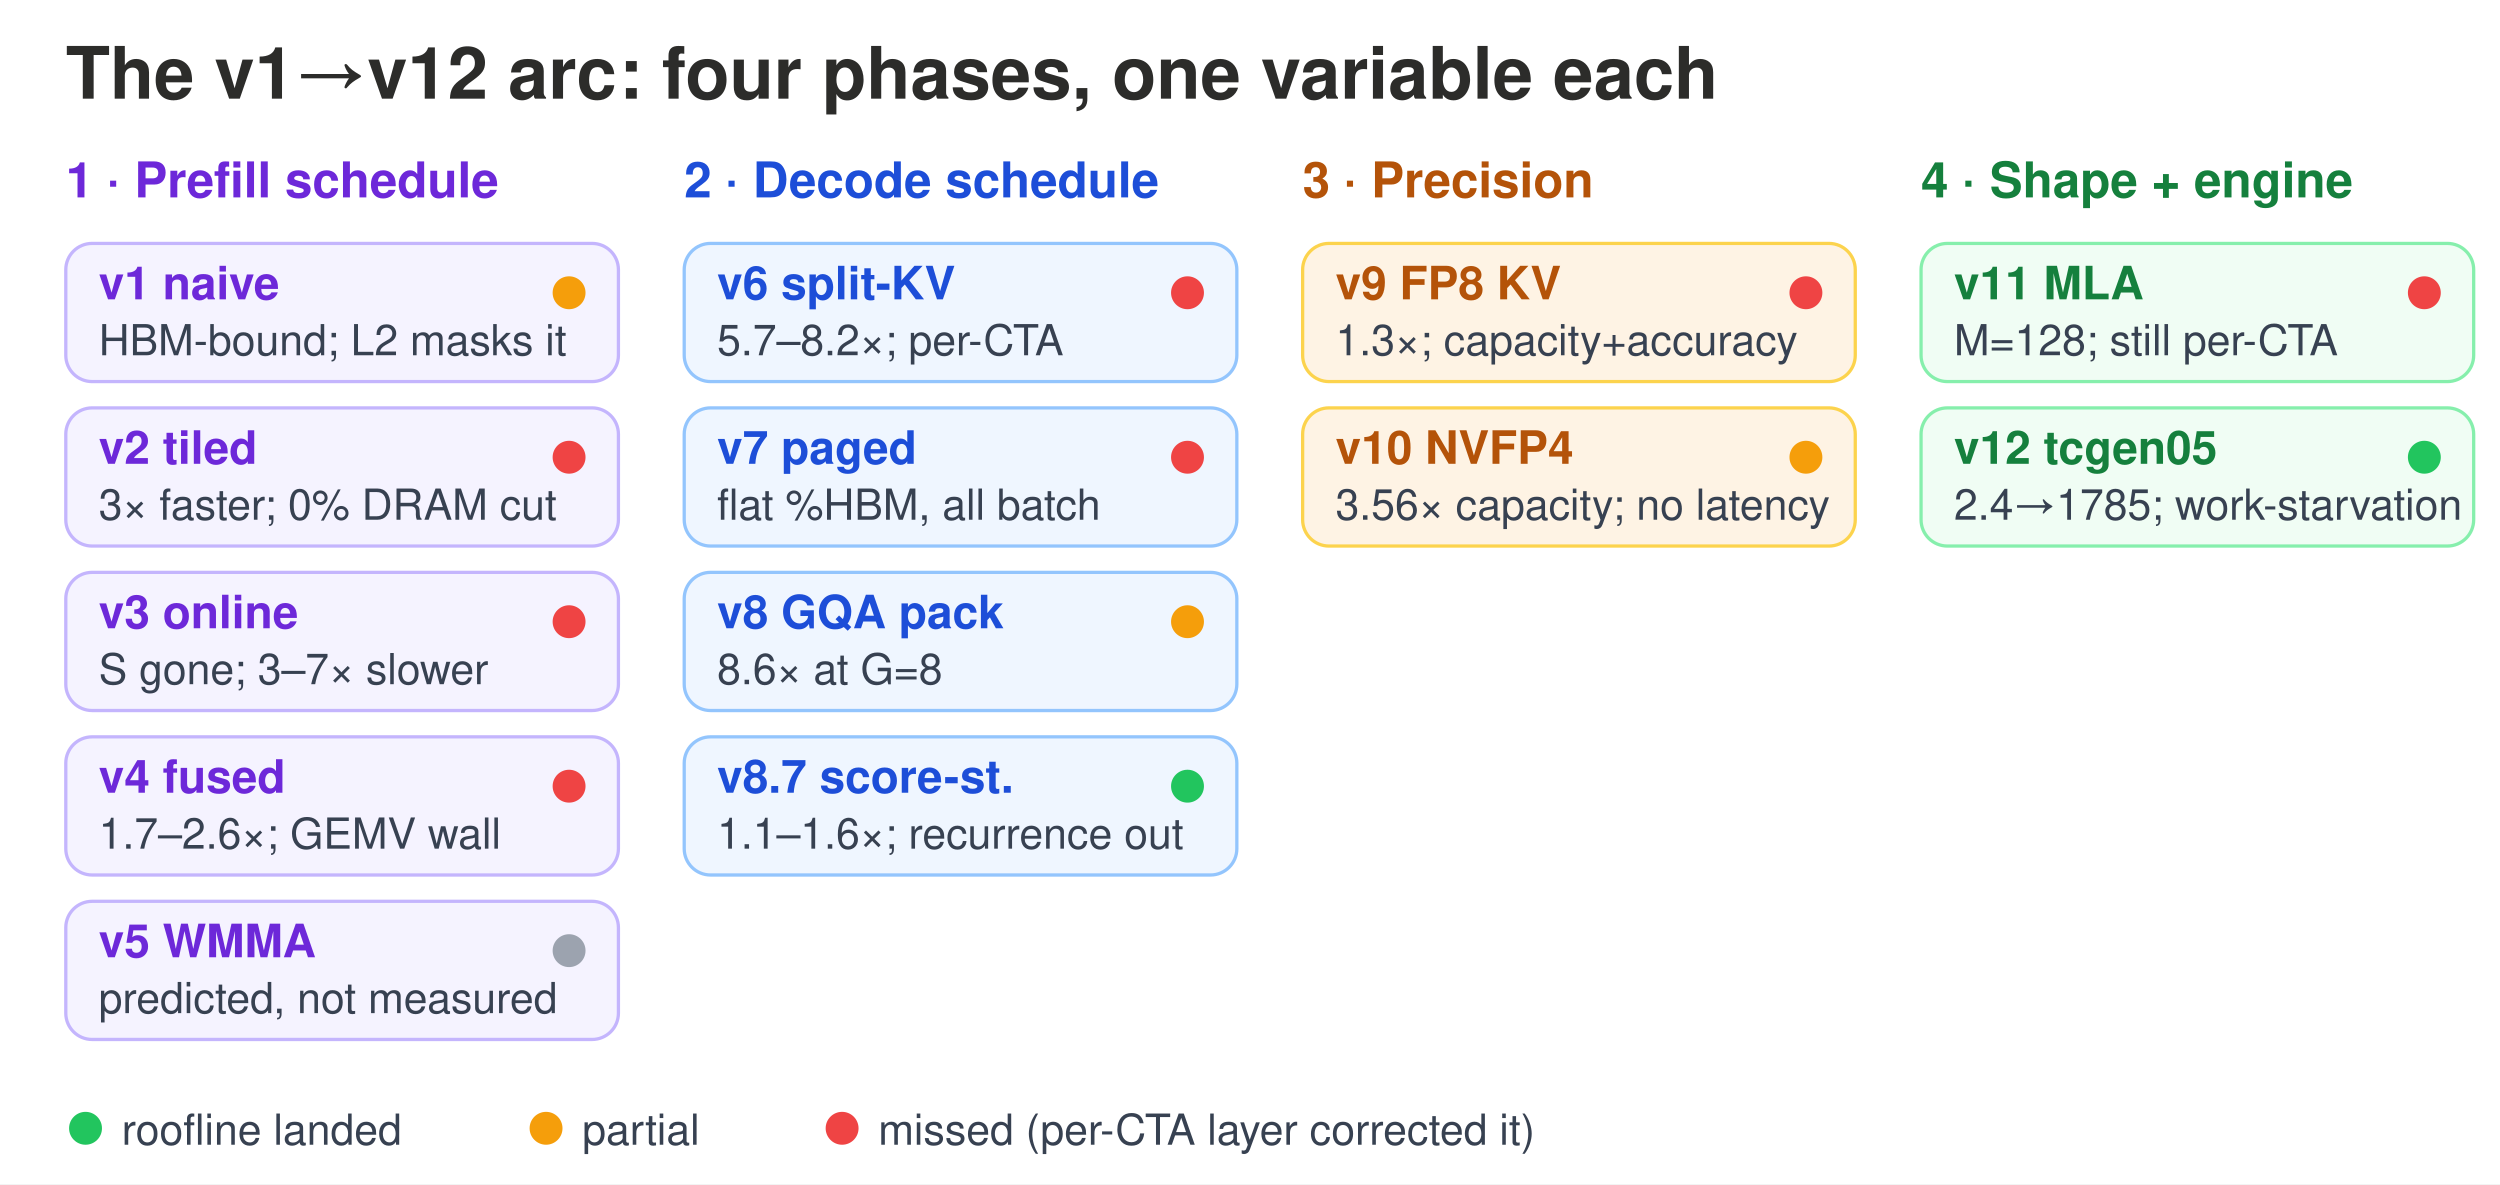
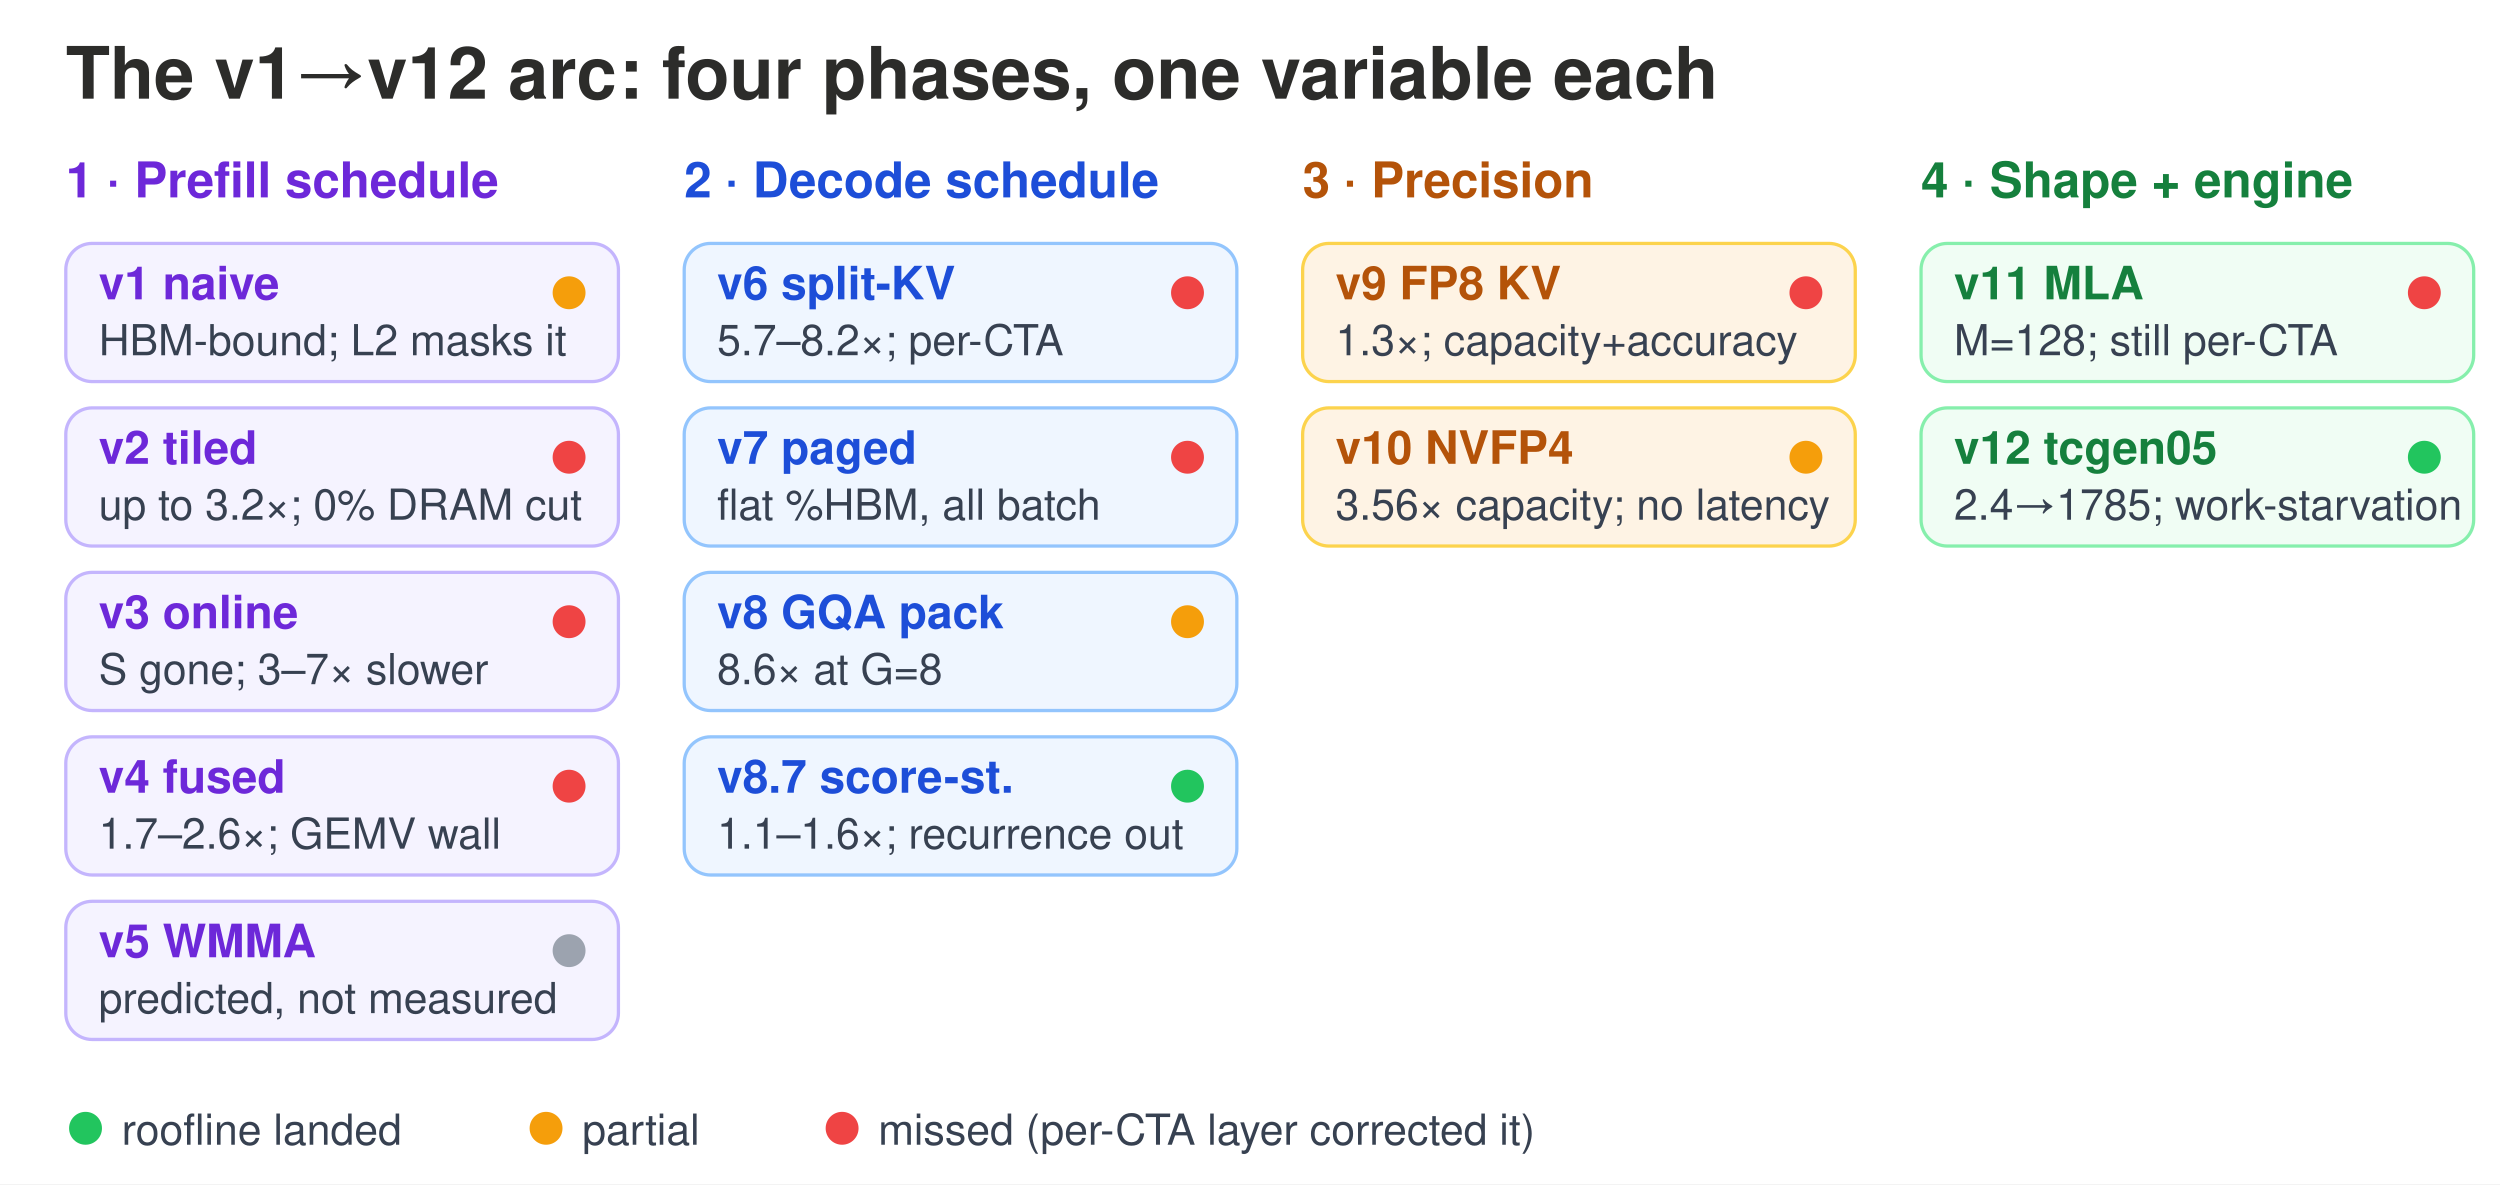
<svg xmlns="http://www.w3.org/2000/svg" viewBox="0 0 760 360" width="760" height="360" font-family="Helvetica, Arial, sans-serif">
  <rect width="760" height="360" fill="#FFFFFF" />
  <text x="20" y="30" font-size="22" font-weight="700" fill="#2C2C2A">The v1→v12 arc: four phases, one variable each</text>
  <text x="20" y="60" font-size="15" font-weight="700" fill="#6D28D9">1 · Prefill schedule</text>
  <g>
    <rect x="20" y="74" width="168" height="42" rx="8" fill="#F5F3FF" stroke="#C4B5FD" />
    <text x="30" y="91" font-size="14" font-weight="700" fill="#6D28D9">v1 naive</text>
    <text x="30" y="108" font-size="13" fill="#374151">HBM-bound; L2 masks it</text>
    <circle cx="173" cy="89" r="5" fill="#F59E0B" />
  </g>
  <g>
    <rect x="20" y="124" width="168" height="42" rx="8" fill="#F5F3FF" stroke="#C4B5FD" />
    <text x="30" y="141" font-size="14" font-weight="700" fill="#6D28D9">v2 tiled</text>
-     <text x="30" y="158" font-size="13" fill="#374151">3× faster; 0% DRAM cut</text>
+     <text x="30" y="158" font-size="13" fill="#374151">up to 3.2×; 0% DRAM cut</text>
    <circle cx="173" cy="139" r="5" fill="#EF4444" />
  </g>
  <g>
    <rect x="20" y="174" width="168" height="42" rx="8" fill="#F5F3FF" stroke="#C4B5FD" />
    <text x="30" y="191" font-size="14" font-weight="700" fill="#6D28D9">v3 online</text>
    <text x="30" y="208" font-size="13" fill="#374151">S gone; 3–7× slower</text>
    <circle cx="173" cy="189" r="5" fill="#EF4444" />
  </g>
  <g>
    <rect x="20" y="224" width="168" height="42" rx="8" fill="#F5F3FF" stroke="#C4B5FD" />
    <text x="30" y="241" font-size="14" font-weight="700" fill="#6D28D9">v4 fused</text>
    <text x="30" y="258" font-size="13" fill="#374151">1.7–2.6×; GEMV wall</text>
    <circle cx="173" cy="239" r="5" fill="#EF4444" />
  </g>
  <g>
    <rect x="20" y="274" width="168" height="42" rx="8" fill="#F5F3FF" stroke="#C4B5FD" />
    <text x="30" y="291" font-size="14" font-weight="700" fill="#6D28D9">v5 WMMA</text>
    <text x="30" y="308" font-size="13" fill="#374151">predicted, not measured</text>
    <circle cx="173" cy="289" r="5" fill="#9CA3AF" />
  </g>
  <text x="208" y="60" font-size="15" font-weight="700" fill="#1D4ED8">2 · Decode schedule</text>
  <g>
    <rect x="208" y="74" width="168" height="42" rx="8" fill="#EFF6FF" stroke="#93C5FD" />
    <text x="218" y="91" font-size="14" font-weight="700" fill="#1D4ED8">v6 split-KV</text>
    <text x="218" y="108" font-size="13" fill="#374151">5.7–8.2×; per-CTA</text>
    <circle cx="361" cy="89" r="5" fill="#EF4444" />
  </g>
  <g>
    <rect x="208" y="124" width="168" height="42" rx="8" fill="#EFF6FF" stroke="#93C5FD" />
    <text x="218" y="141" font-size="14" font-weight="700" fill="#1D4ED8">v7 paged</text>
    <text x="218" y="158" font-size="13" fill="#374151">flat %HBM, all batch</text>
    <circle cx="361" cy="139" r="5" fill="#EF4444" />
  </g>
  <g>
    <rect x="208" y="174" width="168" height="42" rx="8" fill="#EFF6FF" stroke="#93C5FD" />
    <text x="218" y="191" font-size="14" font-weight="700" fill="#1D4ED8">v8 GQA pack</text>
    <text x="218" y="208" font-size="13" fill="#374151">8.6× at G=8</text>
    <circle cx="361" cy="189" r="5" fill="#F59E0B" />
  </g>
  <g>
    <rect x="208" y="224" width="168" height="42" rx="8" fill="#EFF6FF" stroke="#93C5FD" />
    <text x="218" y="241" font-size="14" font-weight="700" fill="#1D4ED8">v8.7 score-st.</text>
    <text x="218" y="258" font-size="13" fill="#374151">1.1–1.6×; recurrence out</text>
    <circle cx="361" cy="239" r="5" fill="#22C55E" />
  </g>
  <text x="396" y="60" font-size="15" font-weight="700" fill="#B45309">3 · Precision</text>
  <g>
    <rect x="396" y="74" width="168" height="42" rx="8" fill="#FEF3E4" stroke="#FCD34D" />
    <text x="406" y="91" font-size="14" font-weight="700" fill="#B45309">v9 FP8 KV</text>
    <text x="406" y="108" font-size="13" fill="#374151">1.3×; capacity+accuracy</text>
    <circle cx="549" cy="89" r="5" fill="#EF4444" />
  </g>
  <g>
    <rect x="396" y="124" width="168" height="42" rx="8" fill="#FEF3E4" stroke="#FCD34D" />
    <text x="406" y="141" font-size="14" font-weight="700" fill="#B45309">v10 NVFP4</text>
    <text x="406" y="158" font-size="13" fill="#374151">3.56× capacity; no latency</text>
    <circle cx="549" cy="139" r="5" fill="#F59E0B" />
  </g>
  <text x="584" y="60" font-size="15" font-weight="700" fill="#15803D">4 · Shape + engine</text>
  <g>
    <rect x="584" y="74" width="168" height="42" rx="8" fill="#F0FDF4" stroke="#86EFAC" />
    <text x="594" y="91" font-size="14" font-weight="700" fill="#15803D">v11 MLA</text>
    <text x="594" y="108" font-size="13" fill="#374151">M=128; still per-CTA</text>
    <circle cx="737" cy="89" r="5" fill="#EF4444" />
  </g>
  <g>
    <rect x="584" y="124" width="168" height="42" rx="8" fill="#F0FDF4" stroke="#86EFAC" />
    <text x="594" y="141" font-size="14" font-weight="700" fill="#15803D">v12 tcgen05</text>
    <text x="594" y="158" font-size="13" fill="#374151">2.4→1785; work-starvation</text>
    <circle cx="737" cy="139" r="5" fill="#22C55E" />
  </g>
  <circle cx="26" cy="343" r="5" fill="#22C55E" />
  <text x="37" y="348" font-size="13" fill="#374151">roofline landed</text>
  <circle cx="166" cy="343" r="5" fill="#F59E0B" />
  <text x="177" y="348" font-size="13" fill="#374151">partial</text>
  <circle cx="256" cy="343" r="5" fill="#EF4444" />
  <text x="267" y="348" font-size="13" fill="#374151">missed (per-CTA layer corrected it)</text>
</svg>
